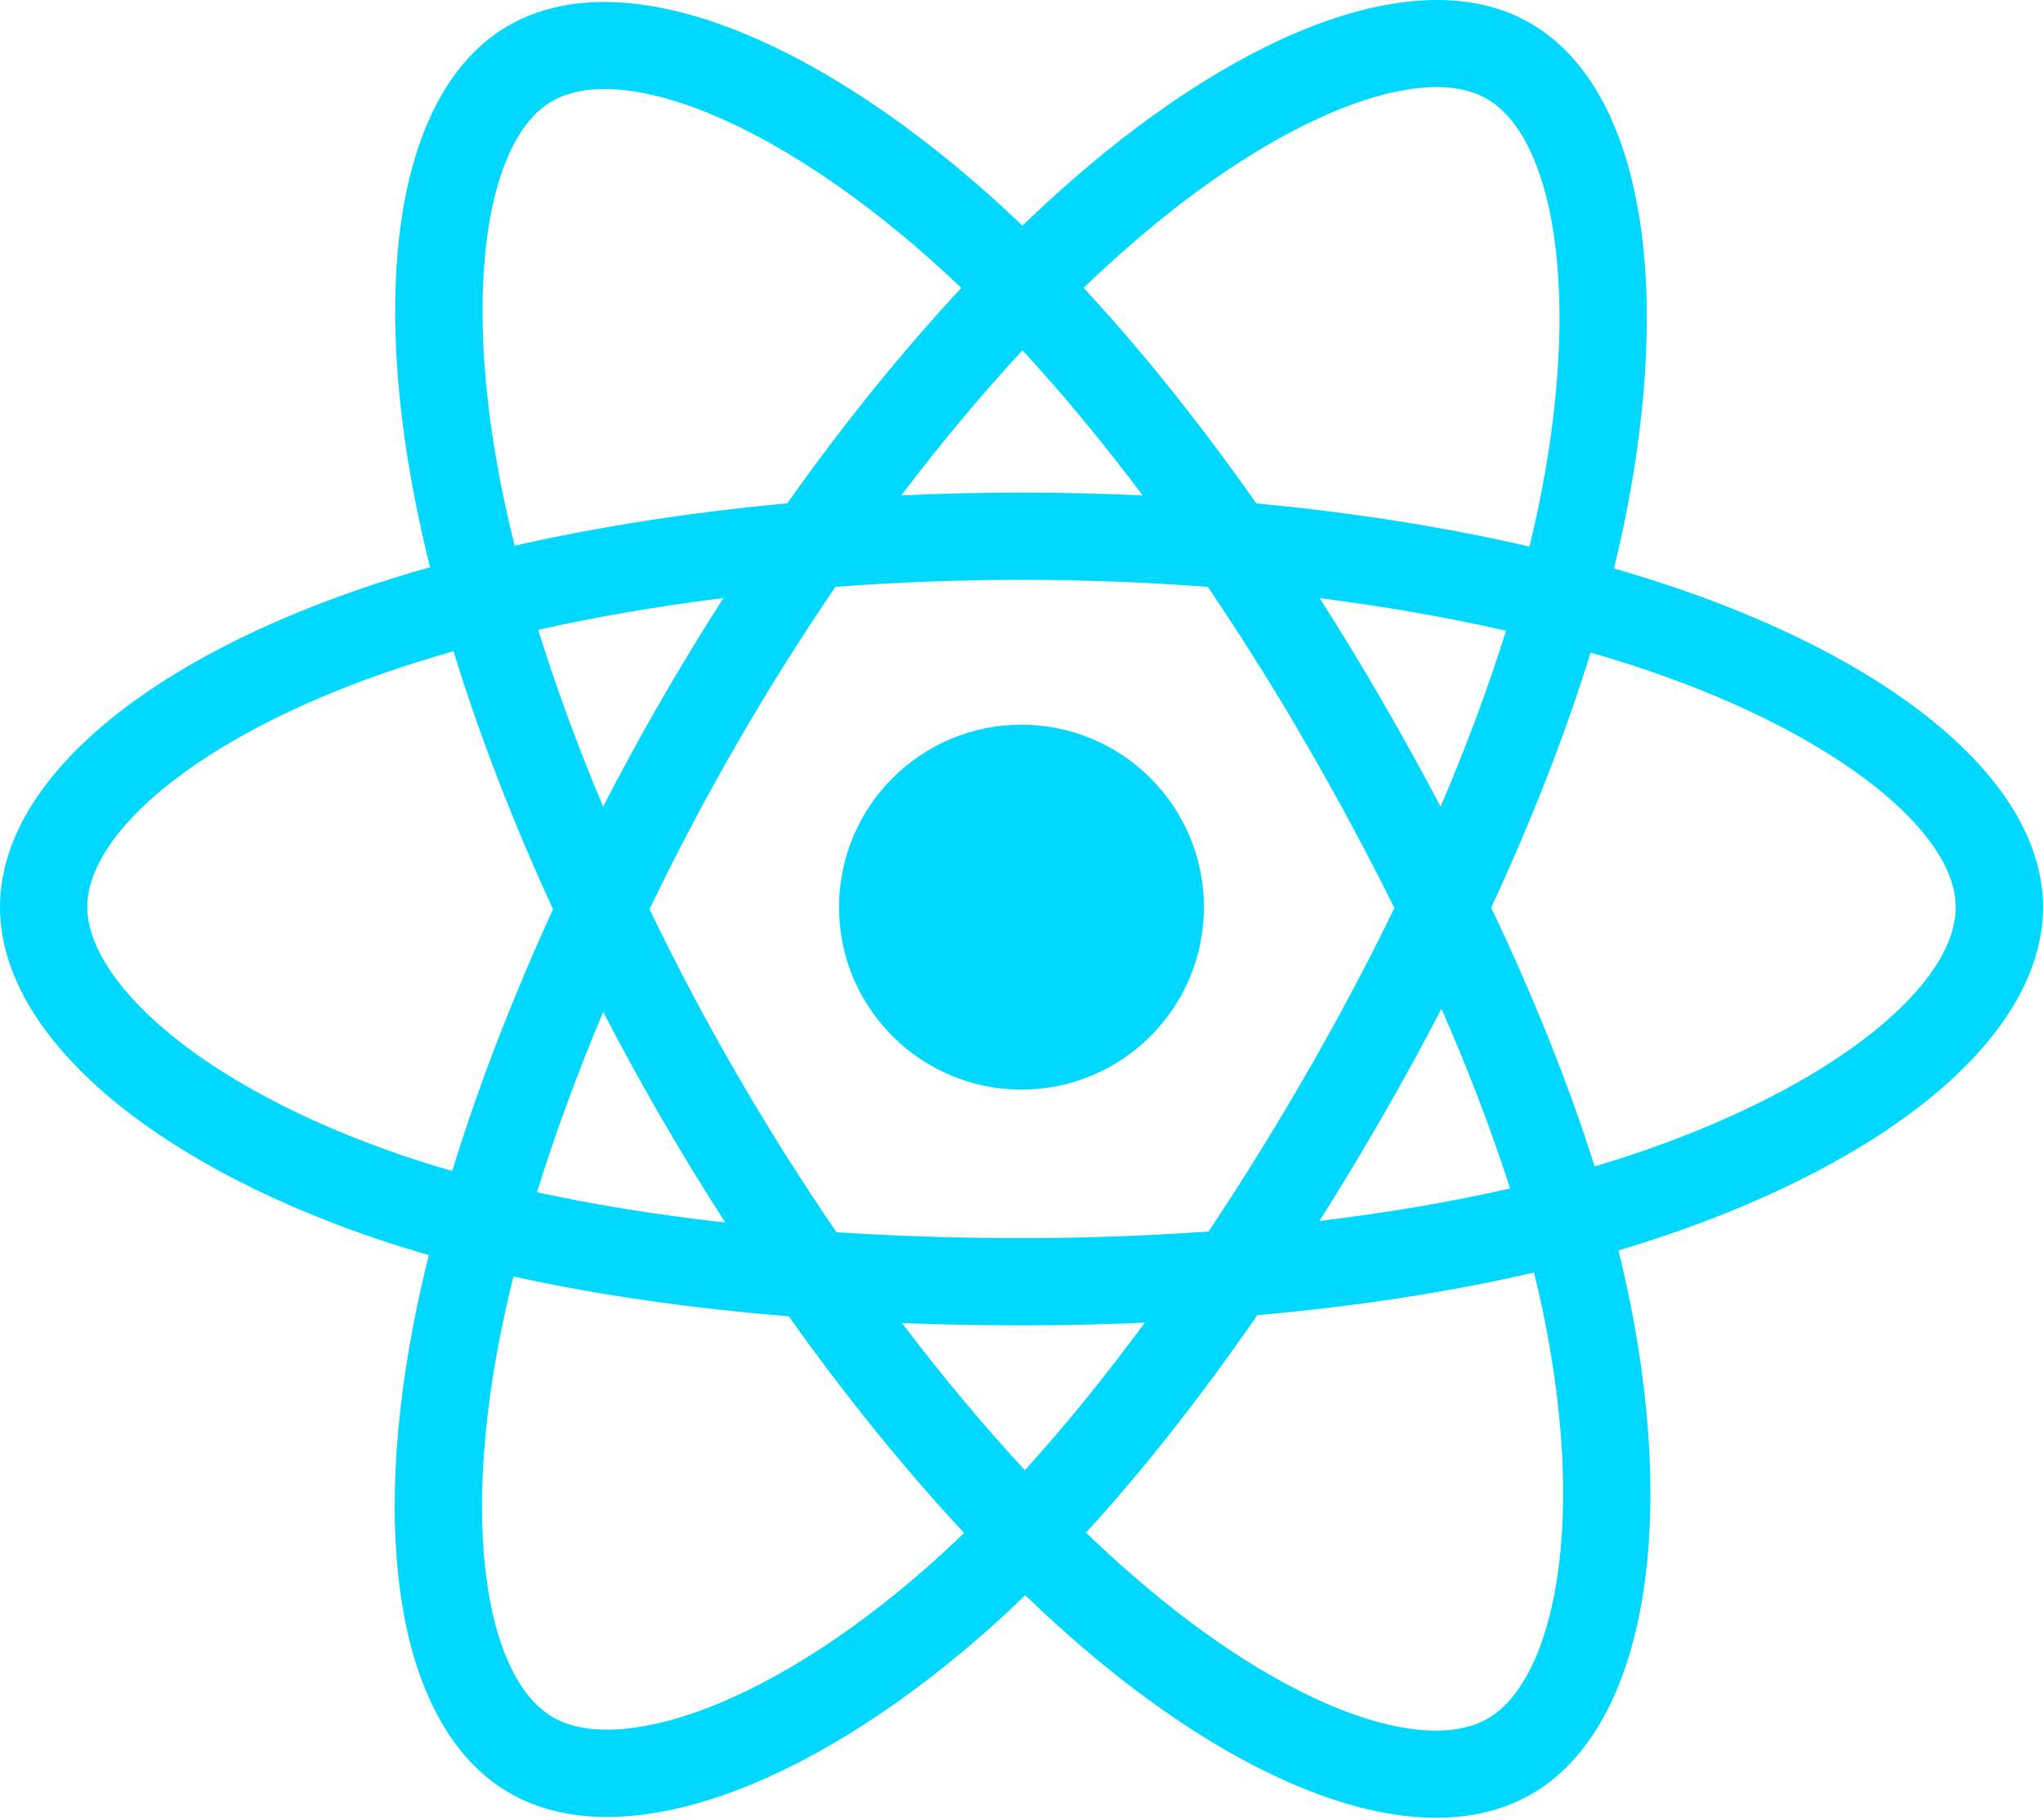
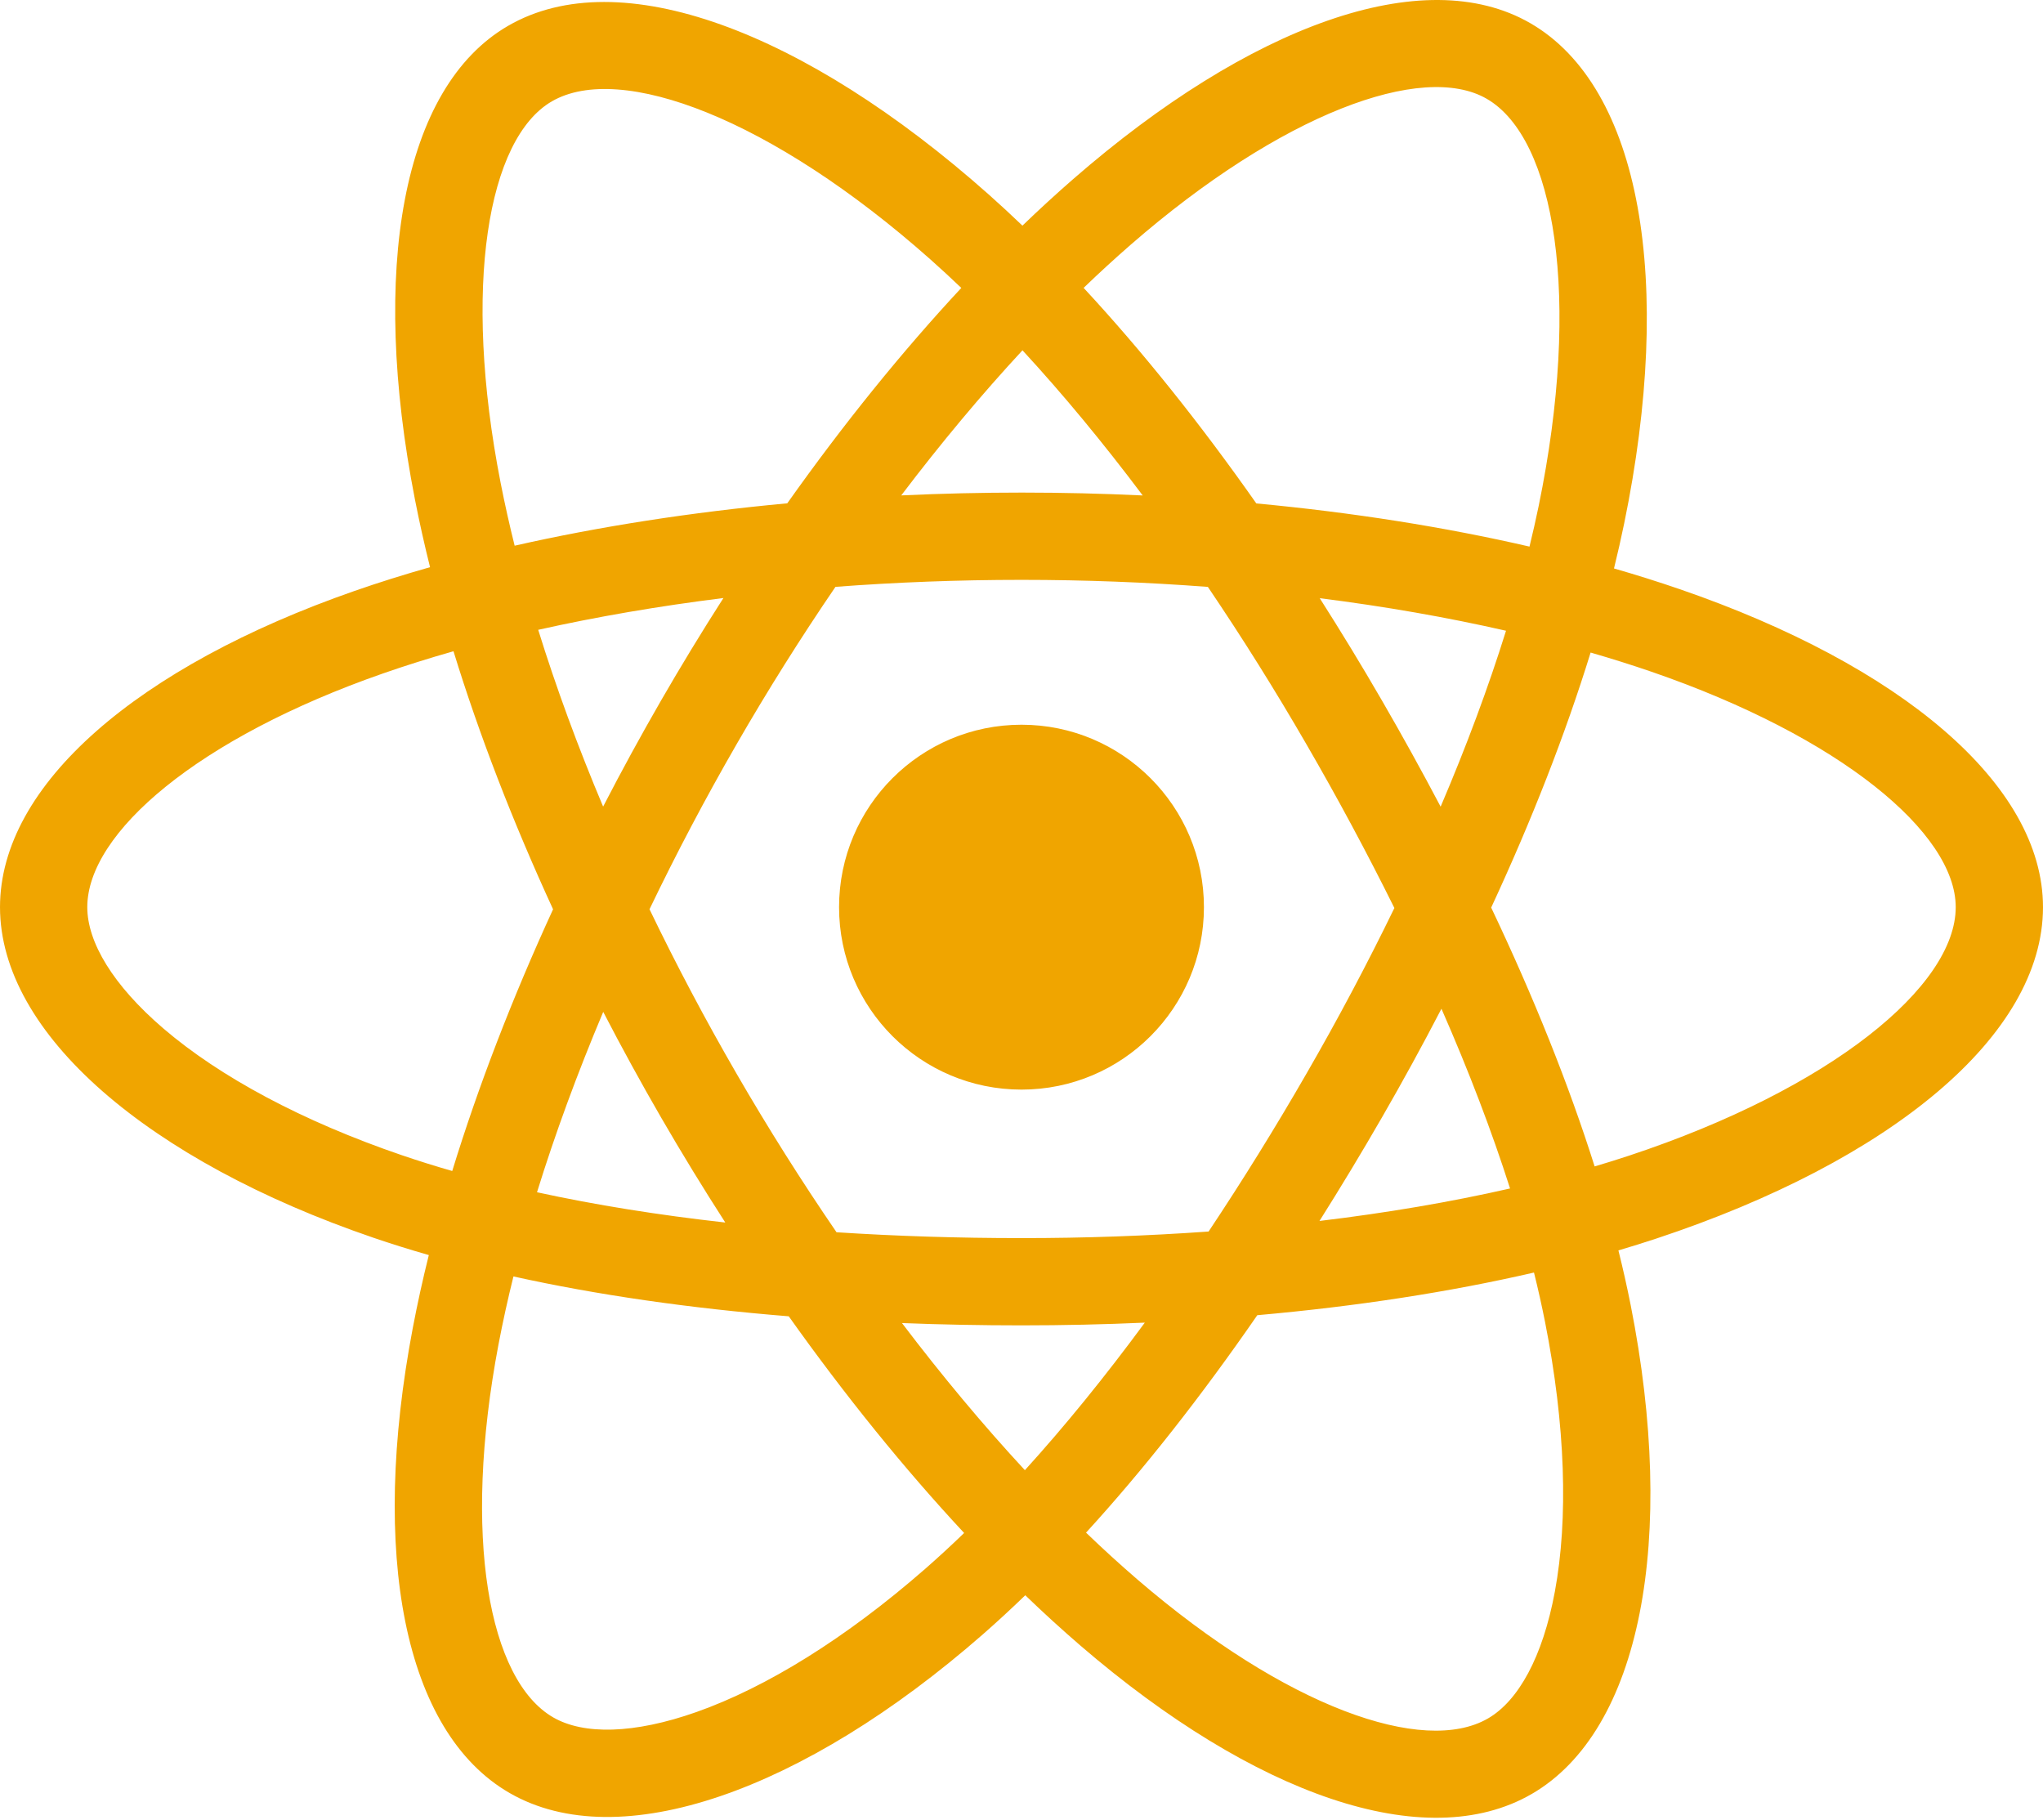
<svg xmlns="http://www.w3.org/2000/svg" aria-hidden="true" role="img" class="iconify iconify--logos" width="35.93" height="32" preserveAspectRatio="xMidYMid meet" viewBox="0 0 256 228">
-   <path fill="#00D8FF" d="M210.483 73.824a171.49 171.49 0 0 0-8.24-2.597c.465-1.9.893-3.777 1.273-5.621c6.238-30.281 2.16-54.676-11.769-62.708c-13.355-7.7-35.196.329-57.254 19.526a171.23 171.23 0 0 0-6.375 5.848a155.866 155.866 0 0 0-4.241-3.917C100.759 3.829 77.587-4.822 63.673 3.233C50.33 10.957 46.379 33.89 51.995 62.588a170.974 170.974 0 0 0 1.892 8.48c-3.28.932-6.445 1.924-9.474 2.98C17.309 83.498 0 98.307 0 113.668c0 15.865 18.582 31.778 46.812 41.427a145.52 145.52 0 0 0 6.921 2.165a167.467 167.467 0 0 0-2.01 9.138c-5.354 28.2-1.173 50.591 12.134 58.266c13.744 7.926 36.812-.22 59.273-19.855a145.567 145.567 0 0 0 5.342-4.923a168.064 168.064 0 0 0 6.92 6.314c21.758 18.722 43.246 26.282 56.54 18.586c13.731-7.949 18.194-32.003 12.4-61.268a145.016 145.016 0 0 0-1.535-6.842c1.62-.48 3.21-.974 4.76-1.488c29.348-9.723 48.443-25.443 48.443-41.52c0-15.417-17.868-30.326-45.517-39.844Zm-6.365 70.984c-1.4.463-2.836.91-4.3 1.345c-3.24-10.257-7.612-21.163-12.963-32.432c5.106-11 9.31-21.767 12.459-31.957c2.619.758 5.16 1.557 7.61 2.4c23.69 8.156 38.14 20.213 38.14 29.504c0 9.896-15.606 22.743-40.946 31.14Zm-10.514 20.834c2.562 12.94 2.927 24.64 1.23 33.787c-1.524 8.219-4.59 13.698-8.382 15.893c-8.067 4.67-25.32-1.4-43.927-17.412a156.726 156.726 0 0 1-6.437-5.87c7.214-7.889 14.423-17.06 21.459-27.246c12.376-1.098 24.068-2.894 34.671-5.345a134.17 134.17 0 0 1 1.386 6.193ZM87.276 214.515c-7.882 2.783-14.16 2.863-17.955.675c-8.075-4.657-11.432-22.636-6.853-46.752a156.923 156.923 0 0 1 1.869-8.499c10.486 2.32 22.093 3.988 34.498 4.994c7.084 9.967 14.501 19.128 21.976 27.15a134.668 134.668 0 0 1-4.877 4.492c-9.933 8.682-19.886 14.842-28.658 17.94ZM50.35 144.747c-12.483-4.267-22.792-9.812-29.858-15.863c-6.35-5.437-9.555-10.836-9.555-15.216c0-9.322 13.897-21.212 37.076-29.293c2.813-.98 5.757-1.905 8.812-2.773c3.204 10.42 7.406 21.315 12.477 32.332c-5.137 11.18-9.399 22.249-12.634 32.792a134.718 134.718 0 0 1-6.318-1.979Zm12.378-84.26c-4.811-24.587-1.616-43.134 6.425-47.789c8.564-4.958 27.502 2.111 47.463 19.835a144.318 144.318 0 0 1 3.841 3.545c-7.438 7.987-14.787 17.08-21.808 26.988c-12.04 1.116-23.565 2.908-34.161 5.309a160.342 160.342 0 0 1-1.76-7.887Zm110.427 27.268a347.8 347.8 0 0 0-7.785-12.803c8.168 1.033 15.994 2.404 23.343 4.08c-2.206 7.072-4.956 14.465-8.193 22.045a381.151 381.151 0 0 0-7.365-13.322Zm-45.032-43.861c5.044 5.465 10.096 11.566 15.065 18.186a322.04 322.04 0 0 0-30.257-.006c4.974-6.559 10.069-12.652 15.192-18.18ZM82.802 87.83a323.167 323.167 0 0 0-7.227 13.238c-3.184-7.553-5.909-14.98-8.134-22.152c7.304-1.634 15.093-2.97 23.209-3.984a321.524 321.524 0 0 0-7.848 12.897Zm8.081 65.352c-8.385-.936-16.291-2.203-23.593-3.793c2.26-7.3 5.045-14.885 8.298-22.6a321.187 321.187 0 0 0 7.257 13.246c2.594 4.48 5.28 8.868 8.038 13.147Zm37.542 31.03c-5.184-5.592-10.354-11.779-15.403-18.433c4.902.192 9.899.29 14.978.29c5.218 0 10.376-.117 15.453-.343c-4.985 6.774-10.018 12.97-15.028 18.486Zm52.198-57.817c3.422 7.8 6.306 15.345 8.596 22.52c-7.422 1.694-15.436 3.058-23.88 4.071a382.417 382.417 0 0 0 7.859-13.026a347.403 347.403 0 0 0 7.425-13.565Zm-16.898 8.101a358.557 358.557 0 0 1-12.281 19.815a329.4 329.4 0 0 1-23.444.823c-7.967 0-15.716-.248-23.178-.732a310.202 310.202 0 0 1-12.513-19.846h.001a307.41 307.41 0 0 1-10.923-20.627a310.278 310.278 0 0 1 10.89-20.637l-.001.001a307.318 307.318 0 0 1 12.413-19.761c7.613-.576 15.42-.876 23.31-.876H128c7.926 0 15.743.303 23.354.883a329.357 329.357 0 0 1 12.335 19.695a358.489 358.489 0 0 1 11.036 20.54a329.472 329.472 0 0 1-11 20.722Zm22.56-122.124c8.572 4.944 11.906 24.881 6.52 51.026c-.344 1.668-.73 3.367-1.15 5.09c-10.622-2.452-22.155-4.275-34.23-5.408c-7.034-10.017-14.323-19.124-21.64-27.008a160.789 160.789 0 0 1 5.888-5.4c18.9-16.447 36.564-22.941 44.612-18.3ZM128 90.808c12.625 0 22.86 10.235 22.86 22.86s-10.235 22.86-22.86 22.86s-22.86-10.235-22.86-22.86s10.235-22.86 22.86-22.86Z" />
+   <path fill="#f0a500" d="M210.483 73.824a171.49 171.49 0 0 0-8.24-2.597c.465-1.9.893-3.777 1.273-5.621c6.238-30.281 2.16-54.676-11.769-62.708c-13.355-7.7-35.196.329-57.254 19.526a171.23 171.23 0 0 0-6.375 5.848a155.866 155.866 0 0 0-4.241-3.917C100.759 3.829 77.587-4.822 63.673 3.233C50.33 10.957 46.379 33.89 51.995 62.588a170.974 170.974 0 0 0 1.892 8.48c-3.28.932-6.445 1.924-9.474 2.98C17.309 83.498 0 98.307 0 113.668c0 15.865 18.582 31.778 46.812 41.427a145.52 145.52 0 0 0 6.921 2.165a167.467 167.467 0 0 0-2.01 9.138c-5.354 28.2-1.173 50.591 12.134 58.266c13.744 7.926 36.812-.22 59.273-19.855a145.567 145.567 0 0 0 5.342-4.923a168.064 168.064 0 0 0 6.92 6.314c21.758 18.722 43.246 26.282 56.54 18.586c13.731-7.949 18.194-32.003 12.4-61.268a145.016 145.016 0 0 0-1.535-6.842c1.62-.48 3.21-.974 4.76-1.488c29.348-9.723 48.443-25.443 48.443-41.52c0-15.417-17.868-30.326-45.517-39.844Zm-6.365 70.984c-1.4.463-2.836.91-4.3 1.345c-3.24-10.257-7.612-21.163-12.963-32.432c5.106-11 9.31-21.767 12.459-31.957c2.619.758 5.16 1.557 7.61 2.4c23.69 8.156 38.14 20.213 38.14 29.504c0 9.896-15.606 22.743-40.946 31.14Zm-10.514 20.834c2.562 12.94 2.927 24.64 1.23 33.787c-1.524 8.219-4.59 13.698-8.382 15.893c-8.067 4.67-25.32-1.4-43.927-17.412a156.726 156.726 0 0 1-6.437-5.87c7.214-7.889 14.423-17.06 21.459-27.246c12.376-1.098 24.068-2.894 34.671-5.345a134.17 134.17 0 0 1 1.386 6.193ZM87.276 214.515c-7.882 2.783-14.16 2.863-17.955.675c-8.075-4.657-11.432-22.636-6.853-46.752a156.923 156.923 0 0 1 1.869-8.499c10.486 2.32 22.093 3.988 34.498 4.994c7.084 9.967 14.501 19.128 21.976 27.15a134.668 134.668 0 0 1-4.877 4.492c-9.933 8.682-19.886 14.842-28.658 17.94ZM50.35 144.747c-12.483-4.267-22.792-9.812-29.858-15.863c-6.35-5.437-9.555-10.836-9.555-15.216c0-9.322 13.897-21.212 37.076-29.293c2.813-.98 5.757-1.905 8.812-2.773c3.204 10.42 7.406 21.315 12.477 32.332c-5.137 11.18-9.399 22.249-12.634 32.792a134.718 134.718 0 0 1-6.318-1.979Zm12.378-84.26c-4.811-24.587-1.616-43.134 6.425-47.789c8.564-4.958 27.502 2.111 47.463 19.835a144.318 144.318 0 0 1 3.841 3.545c-7.438 7.987-14.787 17.08-21.808 26.988c-12.04 1.116-23.565 2.908-34.161 5.309a160.342 160.342 0 0 1-1.76-7.887Zm110.427 27.268a347.8 347.8 0 0 0-7.785-12.803c8.168 1.033 15.994 2.404 23.343 4.08c-2.206 7.072-4.956 14.465-8.193 22.045a381.151 381.151 0 0 0-7.365-13.322Zm-45.032-43.861c5.044 5.465 10.096 11.566 15.065 18.186a322.04 322.04 0 0 0-30.257-.006c4.974-6.559 10.069-12.652 15.192-18.18ZM82.802 87.83a323.167 323.167 0 0 0-7.227 13.238c-3.184-7.553-5.909-14.98-8.134-22.152c7.304-1.634 15.093-2.97 23.209-3.984a321.524 321.524 0 0 0-7.848 12.897Zm8.081 65.352c-8.385-.936-16.291-2.203-23.593-3.793c2.26-7.3 5.045-14.885 8.298-22.6a321.187 321.187 0 0 0 7.257 13.246c2.594 4.48 5.28 8.868 8.038 13.147Zm37.542 31.03c-5.184-5.592-10.354-11.779-15.403-18.433c4.902.192 9.899.29 14.978.29c5.218 0 10.376-.117 15.453-.343c-4.985 6.774-10.018 12.97-15.028 18.486Zm52.198-57.817c3.422 7.8 6.306 15.345 8.596 22.52c-7.422 1.694-15.436 3.058-23.88 4.071a382.417 382.417 0 0 0 7.859-13.026a347.403 347.403 0 0 0 7.425-13.565Zm-16.898 8.101a358.557 358.557 0 0 1-12.281 19.815a329.4 329.4 0 0 1-23.444.823c-7.967 0-15.716-.248-23.178-.732a310.202 310.202 0 0 1-12.513-19.846h.001a307.41 307.41 0 0 1-10.923-20.627a310.278 310.278 0 0 1 10.89-20.637l-.001.001a307.318 307.318 0 0 1 12.413-19.761c7.613-.576 15.42-.876 23.31-.876H128c7.926 0 15.743.303 23.354.883a329.357 329.357 0 0 1 12.335 19.695a358.489 358.489 0 0 1 11.036 20.54a329.472 329.472 0 0 1-11 20.722Zm22.56-122.124c8.572 4.944 11.906 24.881 6.52 51.026c-.344 1.668-.73 3.367-1.15 5.09c-10.622-2.452-22.155-4.275-34.23-5.408c-7.034-10.017-14.323-19.124-21.64-27.008a160.789 160.789 0 0 1 5.888-5.4c18.9-16.447 36.564-22.941 44.612-18.3ZM128 90.808c12.625 0 22.86 10.235 22.86 22.86s-10.235 22.86-22.86 22.86s-22.86-10.235-22.86-22.86s10.235-22.86 22.86-22.86Z" />
</svg>
